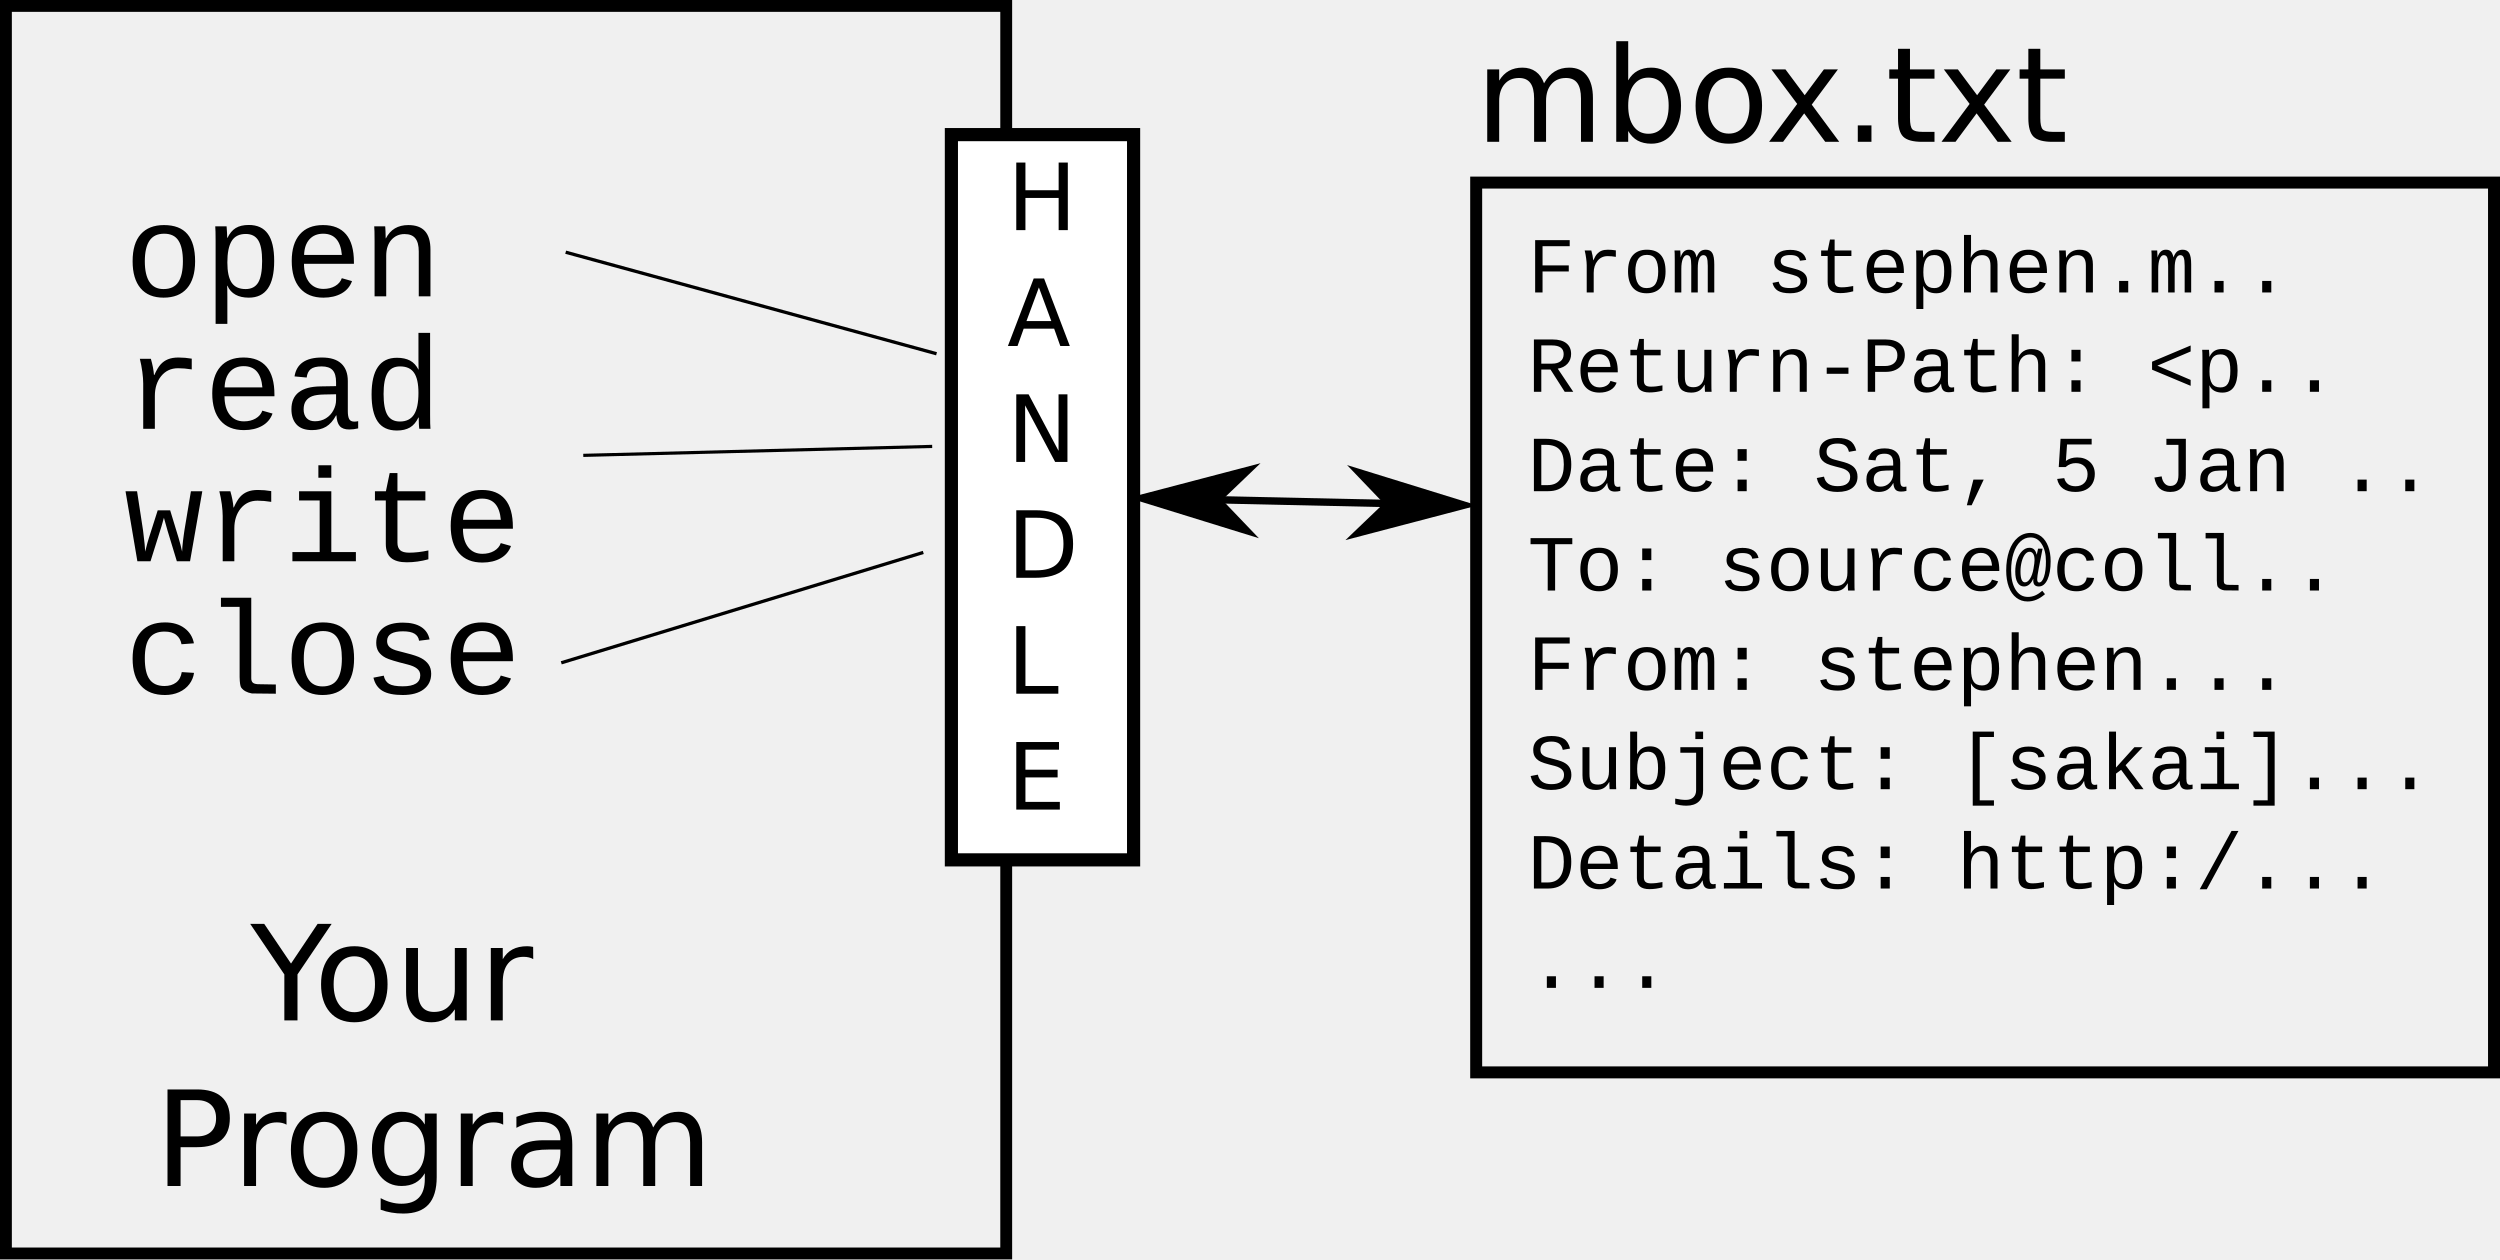
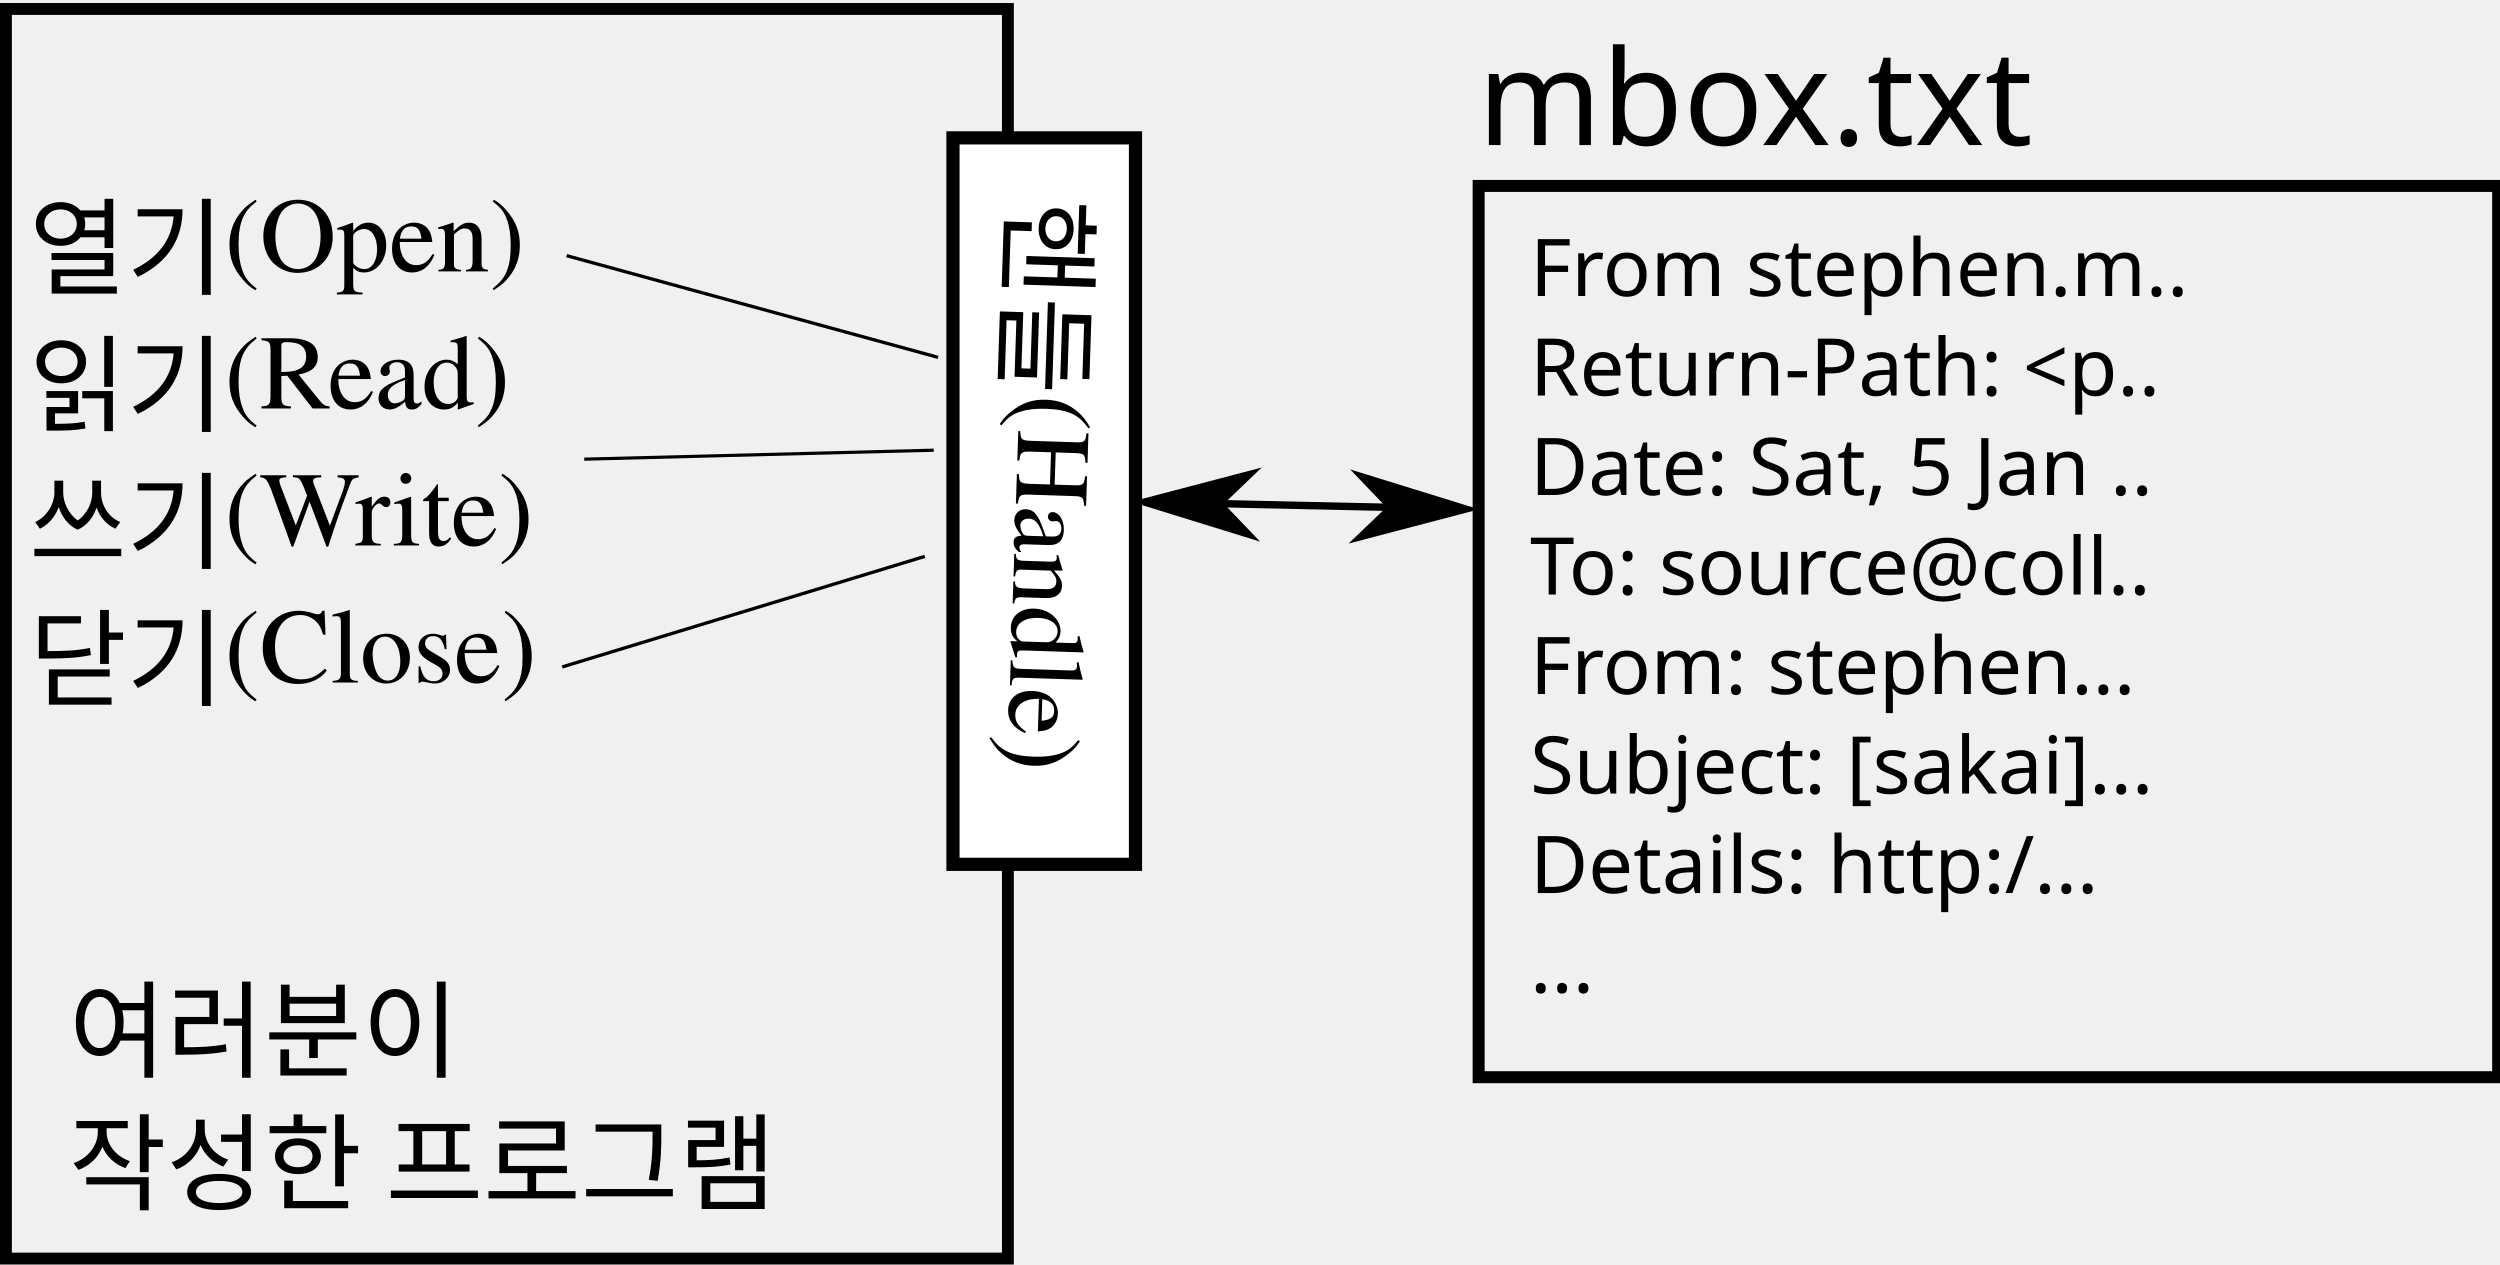
- <svg xmlns="http://www.w3.org/2000/svg" width="755" height="380.333" id="svg2826" version="1.1">
-   <defs id="defs2828">
-     <marker orient="auto" refY="0" refX="0" id="Arrow1Lend" style="overflow:visible">
-       <path id="path3646" d="M 0,0 5,-5 -12.5,0 5,5 0,0 z" style="fill-rule:evenodd;stroke:#000000;stroke-width:1pt;marker-start:none" transform="matrix(-0.8,0,0,-0.8,-10,0)" />
-     </marker>
-     <marker orient="auto" refY="0" refX="0" id="Arrow1Lstart" style="overflow:visible">
-       <path id="path3643" d="M 0,0 5,-5 -12.5,0 5,5 0,0 z" style="fill-rule:evenodd;stroke:#000000;stroke-width:1pt;marker-start:none" transform="matrix(0.8,0,0,0.8,10,0)" />
-     </marker>
-   </defs>
-   <g id="layer1" transform="translate(-41.16667,-59.16667)">
-     <rect style="fill:none;stroke:#000000;stroke-width:3.615;stroke-miterlimit:4;stroke-dasharray:none;stroke-dashoffset:0" id="rect2836" width="307.385" height="268.719" x="486.974" y="114.307" />
-     <rect style="fill:none;stroke:#000000;stroke-width:3.578;stroke-miterlimit:4;stroke-dasharray:none;stroke-dashoffset:0" id="rect2838" width="302.088" height="376.755" x="42.956" y="60.956" />
-     <rect style="fill:#ffffff;stroke:#000000;stroke-width:3.974;stroke-miterlimit:4;stroke-dasharray:none;stroke-dashoffset:0" id="rect2840" width="55.026" height="219.026" x="328.487" y="99.82" />
-     <path style="fill:none;stroke:#000000;stroke-width:2.231;stroke-linecap:butt;stroke-linejoin:miter;stroke-miterlimit:4;stroke-opacity:1;stroke-dasharray:none;marker-start:url(#Arrow1Lstart);marker-end:url(#Arrow1Lend)" d="m 386.282,209.615 96.769,2.103" id="path2842" />
-     <text xml:space="preserve" style="font-size:28px;font-style:normal;font-variant:normal;font-weight:normal;font-stretch:normal;text-align:start;line-height:125%;writing-mode:lr-tb;text-anchor:start;fill:#000000;fill-opacity:1;stroke:none;font-family:Bitstream Vera Sans;-inkscape-font-specification:Bitstream Vera Sans" x="345.333" y="128.667" id="text3616">
-       <tspan x="345.333" y="128.667" id="tspan3628">H</tspan>
-       <tspan x="345.333" y="163.667" id="tspan4448">A</tspan>
-       <tspan x="345.333" y="198.667" id="tspan4450">N</tspan>
-       <tspan x="345.333" y="233.667" id="tspan4452">D</tspan>
-       <tspan x="345.333" y="268.667" id="tspan4454">L</tspan>
-       <tspan x="345.333" y="303.667" id="tspan4456">E</tspan>
+ <svg xmlns="http://www.w3.org/2000/svg" id="svg2" version="1.1" width="753.75" height="381.25" xml:space="preserve">
+   <defs id="defs6" />
+   <g id="g10" transform="matrix(1.25,0,0,-1.25,0,381.25)">
+     <g id="g12" transform="scale(0.1,0.1)">
+       <path d="m 3566.45,451.809 2459.1,0 0,2149.73 -2459.1,0 0,-2149.73 z" style="fill:none;stroke:#000000;stroke-opacity:1;stroke-width:28.918;stroke-linecap:butt;stroke-linejoin:miter;stroke-miterlimit:4;stroke-dasharray:none" id="path14" />
+       <path d="m 14.301,14.309 2416.72,0 0,3014.06 -2416.72,0 0,-3014.06 z" style="fill:none;stroke:#000000;stroke-opacity:1;stroke-width:28.627;stroke-linecap:butt;stroke-linejoin:miter;stroke-miterlimit:4;stroke-dasharray:none" id="path16" />
+       <path d="m 2298.55,965.238 440.238,0 0,1752.19 -440.238,0 0,-1752.19 z" style="fill:#ffffff;fill-opacity:1;fill-rule:nonzero;stroke:none" id="path18" />
+       <path d="m 2298.55,965.246 440.238,0 0,1752.19 -440.238,0 0,-1752.19 z" style="fill:none;stroke:#000000;stroke-opacity:1;stroke-width:31.79;stroke-linecap:butt;stroke-linejoin:miter;stroke-miterlimit:4;stroke-dasharray:none" id="path20" />
+       <path d="m 2760.94,1839.08 774.14,-16.84" style="fill:none;stroke:#000000;stroke-opacity:1;stroke-width:17.846;stroke-linecap:butt;stroke-linejoin:miter;stroke-miterlimit:4;stroke-dasharray:none" id="path22" />
+       <path d="m 2939.34,1835.21 72.93,69.8 -251.33,-65.94 248.2,-76.79 -69.8,72.93 z" style="fill:#000000;fill-opacity:1;fill-rule:evenodd;stroke:none" id="path24" />
+       <path d="m 2939.33,1835.2 72.94,69.81 -251.34,-65.93 248.21,-76.8 -69.81,72.92 z" style="fill:none;stroke:#000000;stroke-opacity:1;stroke-width:17.846;stroke-linecap:butt;stroke-linejoin:miter;stroke-miterlimit:4;stroke-dasharray:none" id="path26" />
+       <path d="m 3356.68,1826.14 -72.93,-69.84 251.33,65.94 -248.24,76.79 69.84,-72.89 z" style="fill:#000000;fill-opacity:1;fill-rule:evenodd;stroke:none" id="path28" />
+       <path d="m 3356.68,1826.14 -72.93,-69.84 251.33,65.93 -248.25,76.81 69.85,-72.9 z" style="fill:none;stroke:#000000;stroke-opacity:1;stroke-width:17.846;stroke-linecap:butt;stroke-linejoin:miter;stroke-miterlimit:4;stroke-dasharray:none" id="path30" />
+       <g id="g32" transform="scale(10,10)">
+         <text transform="matrix(1,0,0,-1,243.333,248.667)" id="text34" />
+         <text transform="matrix(1,0,0,-1,96.079,57.7334)" id="text48">
+           <tspan style="font-size:32px;font-variant:normal;writing-mode:lr-tb;fill:#000000;fill-opacity:1;fill-rule:nonzero;stroke:none;font-family:f-0;-inkscape-font-specification:f-0-0" id="tspan52" x="0" y="0" />
+           <tspan style="font-size:32px;font-variant:normal;writing-mode:lr-tb;fill:#000000;fill-opacity:1;fill-rule:nonzero;stroke:none;font-family:f-0;-inkscape-font-specification:f-0-0" x="260.321 291.457 311.777 330.337 349.281 359.457 372.033 390.977" y="-212.267" id="tspan54">mbox.txt</tspan>
+         </text>
+         <text transform="matrix(1,0,0,-1,30,232.6672)" id="text56">
+           <tspan style="font-size:32px;font-variant:normal;writing-mode:lr-tb;fill:#000000;fill-opacity:1;fill-rule:nonzero;stroke:none;font-family:f-1;-inkscape-font-specification:f-1-0" id="tspan64" x="0" y="0" />
+         </text>
+       </g>
+       <path d="m 1366.68,2433.33 895.98,-245.31" style="fill:none;stroke:#000000;stroke-opacity:1;stroke-width:8;stroke-linecap:butt;stroke-linejoin:miter;stroke-miterlimit:4;stroke-dasharray:none" id="path66" />
+       <path d="m 1409.18,1942.51 842.97,21.64" style="fill:none;stroke:#000000;stroke-opacity:1;stroke-width:7.681;stroke-linecap:butt;stroke-linejoin:miter;stroke-miterlimit:4;stroke-dasharray:none" id="path68" />
+       <path d="m 1356.02,1441.34 874.64,266.68" style="fill:none;stroke:#000000;stroke-opacity:1;stroke-width:8;stroke-linecap:butt;stroke-linejoin:miter;stroke-miterlimit:4;stroke-dasharray:none" id="path70" />
+       <g id="g72" transform="scale(10,10)">
+         <text transform="matrix(1,0,0,-1,369.067,233.6)" id="text74">
+           <tspan style="fill:#000000;fill-opacity:1;fill-rule:nonzero;stroke:none;font-family:f-1;font-variant:normal;font-size:19.2;writing-mode:lr;-inkscape-font-specification:f-1-0" x="0 11.52 23.021 34.541 46.042 57.562 69.063 80.583 92.083 103.603 115.104 126.624 138.125 149.645 161.146 172.666" y="0" id="tspan76">From stephen.m..</tspan>
+           <tspan style="fill:#000000;fill-opacity:1;fill-rule:nonzero;stroke:none;font-family:f-1;font-variant:normal;font-size:19.2;writing-mode:lr;-inkscape-font-specification:f-1-0" x="0 11.52 23.021 34.541 46.042 57.562 69.063 80.583 92.083 103.603 115.104 126.624 138.125 149.645 161.146 172.666 184.167" y="24" id="tspan78">Return-Path: &lt;p..</tspan>
+           <tspan style="fill:#000000;fill-opacity:1;fill-rule:nonzero;stroke:none;font-family:f-1;font-variant:normal;font-size:19.2;writing-mode:lr;-inkscape-font-specification:f-1-0" x="0 11.52 23.021 34.541 46.042 57.562 69.063 80.583 92.083 103.603 115.104 126.624 138.125 149.645 161.146 172.666 184.167 195.681 207.201" y="48" id="tspan80">Date: Sat, 5 Jan ..</tspan>
+           <tspan style="fill:#000000;fill-opacity:1;fill-rule:nonzero;stroke:none;font-family:f-1;font-variant:normal;font-size:19.2;writing-mode:lr;-inkscape-font-specification:f-1-0" x="0 11.52 23.021 34.541 46.042 57.562 69.063 80.583 92.083 103.603 115.104 126.624 138.125 149.645 161.146 172.666 184.167" y="72" id="tspan82">To: source@coll..</tspan>
+           <tspan style="fill:#000000;fill-opacity:1;fill-rule:nonzero;stroke:none;font-family:f-1;font-variant:normal;font-size:19.2;writing-mode:lr;-inkscape-font-specification:f-1-0" x="0 11.52 23.021 34.541 46.042 57.562 69.063 80.583 92.083 103.603 115.104 126.624 138.125 149.645 161.146 172.666" y="96" id="tspan84">From: stephen...</tspan>
+           <tspan style="fill:#000000;fill-opacity:1;fill-rule:nonzero;stroke:none;font-family:f-1;font-variant:normal;font-size:19.2;writing-mode:lr;-inkscape-font-specification:f-1-0" x="0 11.52 23.021 34.541 46.042 57.562 69.063 80.583 92.083 103.603 115.104 126.624 138.125 149.645 161.146 172.666 184.167 195.681 207.201" y="120" id="tspan86">Subject: [sakai]...</tspan>
+           <tspan style="fill:#000000;fill-opacity:1;fill-rule:nonzero;stroke:none;font-family:f-1;font-variant:normal;font-size:19.2;writing-mode:lr;-inkscape-font-specification:f-1-0" x="0 11.52 23.021 34.541 46.042 57.562 69.063 80.583 92.083 103.603 115.104 126.624 138.125 149.645 161.146 172.666 184.167 195.681" y="144" id="tspan88">Details: http:/...</tspan>
+           <tspan style="fill:#000000;fill-opacity:1;fill-rule:nonzero;stroke:none;font-family:f-1;font-variant:normal;font-size:19.2;writing-mode:lr;-inkscape-font-specification:f-1-0" x="0 11.52 23.04" y="168" id="tspan90">...</tspan>
+         </text>
+       </g>
+     </g>
+     <text xml:space="preserve" style="font-size:32px;font-style:normal;font-weight:normal;line-height:125%;letter-spacing:0px;word-spacing:0px;fill:#000000;fill-opacity:1;stroke:none;font-family:Sans" x="16.611" y="-47.072" id="text3091" transform="scale(1,-1)">
+       <tspan id="tspan3093" x="16.611" y="-47.072" style="font-size:25.6px;font-family:times;-inkscape-font-specification:times">여러분이</tspan>
+       <tspan x="16.611" y="-15.072" id="tspan3095" style="font-size:25.6px;font-family:times;-inkscape-font-specification:times">작성한 프로그램</tspan>
    </text>
-     <text xml:space="preserve" style="font-size:40px;font-style:normal;font-variant:normal;font-weight:normal;font-stretch:normal;text-align:center;line-height:125%;writing-mode:lr-tb;text-anchor:middle;fill:#000000;fill-opacity:1;stroke:none;font-family:Bitstream Vera Sans;-inkscape-font-specification:Bitstream Vera Sans" x="204" y="367.333" id="text3630">
-       <tspan id="tspan3632" x="204" y="367.333">Your</tspan>
-       <tspan x="204" y="417.333" id="tspan3634">Program</tspan>
+     <text transform="scale(1,-1)" id="text3097" y="-235.873" x="7.011" style="font-size:32px;font-style:normal;font-weight:normal;line-height:125%;letter-spacing:0px;word-spacing:0px;fill:#000000;fill-opacity:1;stroke:none;font-family:Sans" xml:space="preserve">
+       <tspan style="font-size:25.6px;font-family:times;-inkscape-font-specification:times" id="tspan3101" y="-235.873" x="7.011">열기(Open)</tspan>
+       <tspan style="font-size:25.6px;font-family:times;-inkscape-font-specification:times" y="-202.821" x="7.011" id="tspan3105">읽기(Read)</tspan>
+       <tspan style="font-size:25.6px;font-family:times;-inkscape-font-specification:times" y="-169.77" x="7.011" id="tspan3107">쓰기(Write)</tspan>
+       <tspan style="font-size:25.6px;font-family:times;-inkscape-font-specification:times" y="-136.719" x="7.011" id="tspan3109">닫기(Close)</tspan>
    </text>
-     <text xml:space="preserve" style="font-size:40px;font-style:normal;font-weight:normal;fill:#000000;fill-opacity:1;stroke:none;font-family:Bitstream Vera Sans" x="486.667" y="102" id="text3636">
-       <tspan id="tspan3638" x="486.667" y="102">mbox.txt</tspan>
-     </text>
-     <text xml:space="preserve" style="font-size:40px;font-style:normal;font-weight:normal;fill:#000000;fill-opacity:1;stroke:none;font-family:Bitstream Vera Sans" x="82.667" y="226" id="text4276">
-       <tspan id="tspan4278" x="82.667" y="226" />
-     </text>
-     <text xml:space="preserve" style="font-size:40px;font-style:normal;font-variant:normal;font-weight:normal;font-stretch:normal;text-align:start;line-height:100%;writing-mode:lr-tb;text-anchor:start;fill:#000000;fill-opacity:1;stroke:none;font-family:Courier New;-inkscape-font-specification:Courier New" x="78.667" y="148.667" id="text4280">
-       <tspan id="tspan4282" x="78.667" y="148.667">open</tspan>
-       <tspan x="78.667" y="188.667" id="tspan4426">read</tspan>
-       <tspan x="78.667" y="228.667" id="tspan4428">write</tspan>
-       <tspan x="78.667" y="268.667" id="tspan4460">close</tspan>
-       <tspan x="78.667" y="308.667" id="tspan4290" />
-     </text>
-     <path style="fill:none;stroke:#000000;stroke-width:1px;stroke-linecap:butt;stroke-linejoin:miter;stroke-opacity:1" d="M 212,135.333 324,166" id="path4323" />
-     <path style="fill:none;stroke:#000000;stroke-width:0.96px;stroke-linecap:butt;stroke-linejoin:miter;stroke-opacity:1" d="m 217.313,196.687 105.373,-2.706" id="path4325" />
-     <path style="fill:none;stroke:#000000;stroke-width:1px;stroke-linecap:butt;stroke-linejoin:miter;stroke-opacity:1" d="M 210.667,259.333 320,226" id="path4327" />
-     <text xml:space="preserve" style="font-size:24px;font-style:normal;font-variant:normal;font-weight:normal;font-stretch:normal;text-align:start;line-height:125%;writing-mode:lr-tb;text-anchor:start;fill:#000000;fill-opacity:1;stroke:none;font-family:Courier New;-inkscape-font-specification:Courier New" x="502.5" y="147.5" id="text4525">
-       <tspan id="tspan4527" x="502.5" y="147.5">From stephen.m..</tspan>
-       <tspan x="502.5" y="177.5" id="tspan4529">Return-Path: &lt;p..</tspan>
-       <tspan x="502.5" y="207.5" id="tspan4531">Date: Sat, 5 Jan ..</tspan>
-       <tspan x="502.5" y="237.5" id="tspan4533">To: source@coll..</tspan>
-       <tspan x="502.5" y="267.5" id="tspan4535">From: stephen...</tspan>
-       <tspan x="502.5" y="297.5" id="tspan4539">Subject: [sakai]...</tspan>
-       <tspan x="502.5" y="327.5" id="tspan4541">Details: http:/...</tspan>
-       <tspan x="502.5" y="357.5" id="tspan4537">...</tspan>
+     <text xml:space="preserve" style="font-size:32px;font-style:normal;font-weight:normal;line-height:125%;letter-spacing:0px;word-spacing:0px;fill:#000000;fill-opacity:1;stroke:none;font-family:Sans" x="-265.07" y="-235.24" id="text3130" transform="matrix(-0.03273435,-0.9994641,-0.9994641,0.03273435,0,0)">
+       <tspan x="-265.07" y="-235.24" id="tspan3132" style="font-size:25.6px;font-family:times;-inkscape-font-specification:times">핸들(Handle)</tspan>
+       <tspan id="tspan3138" x="-265.07" y="-202.188" style="font-size:25.6px;font-family:times;-inkscape-font-specification:times" />
    </text>
  </g>
</svg>
